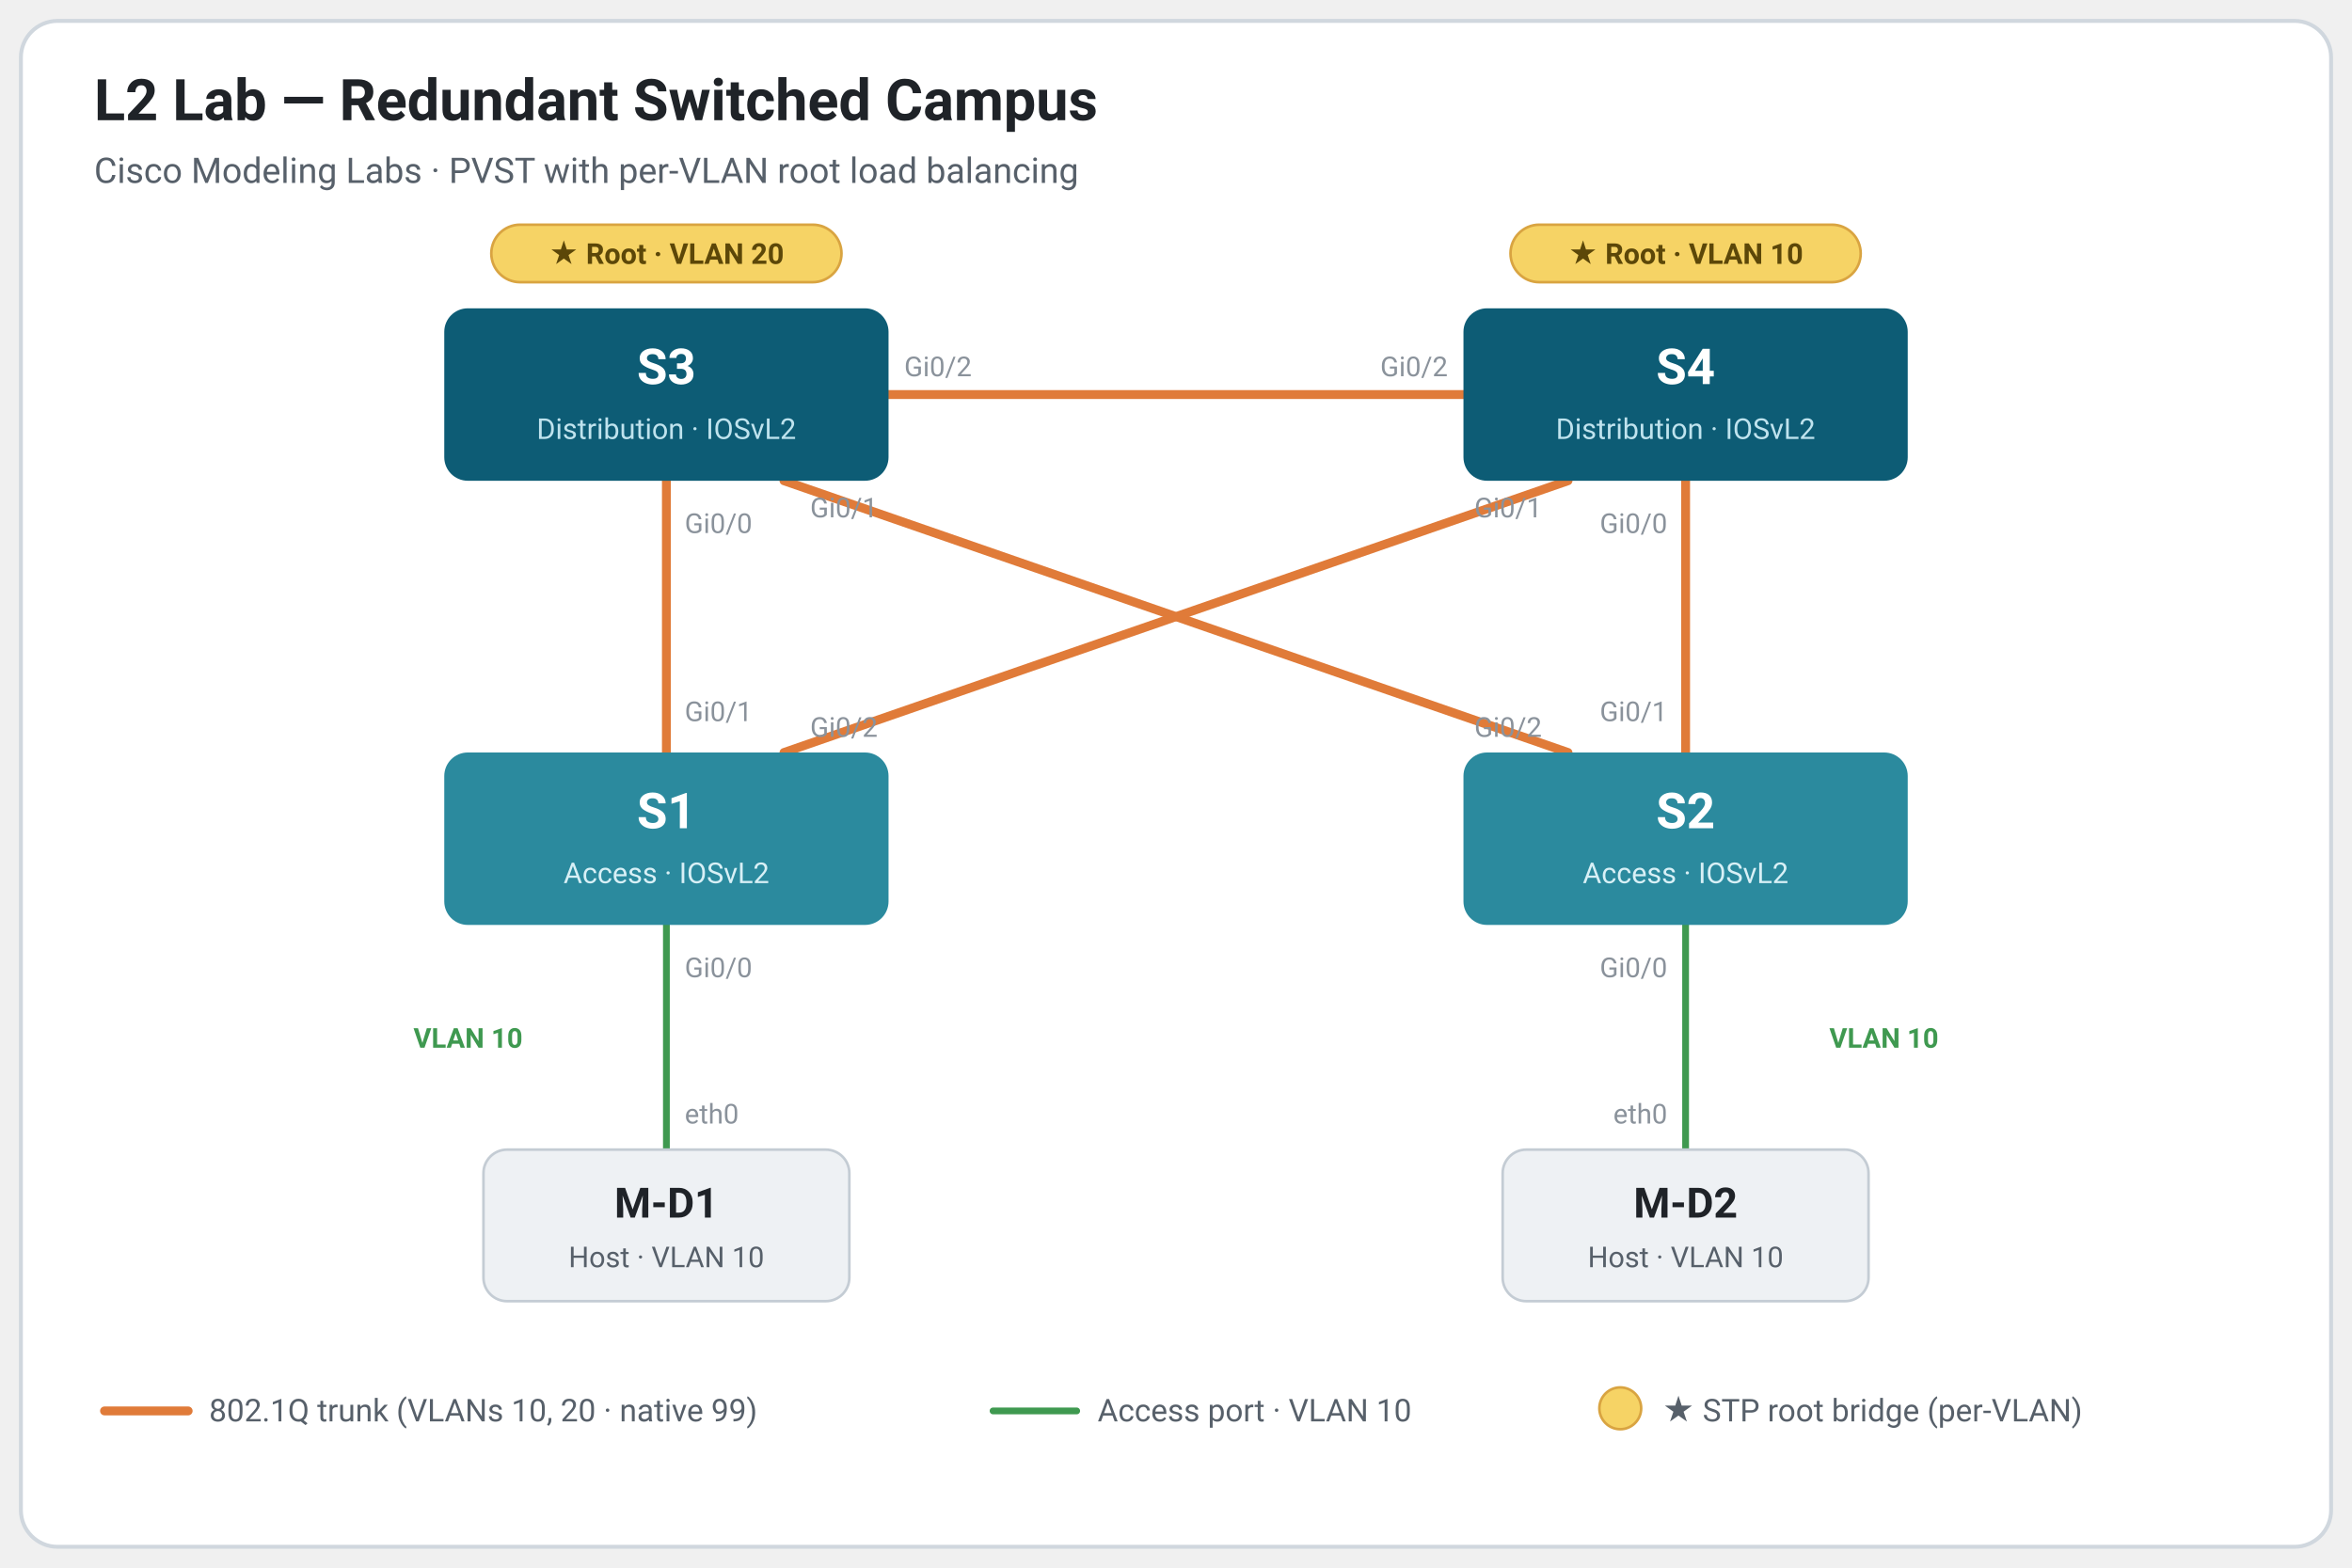
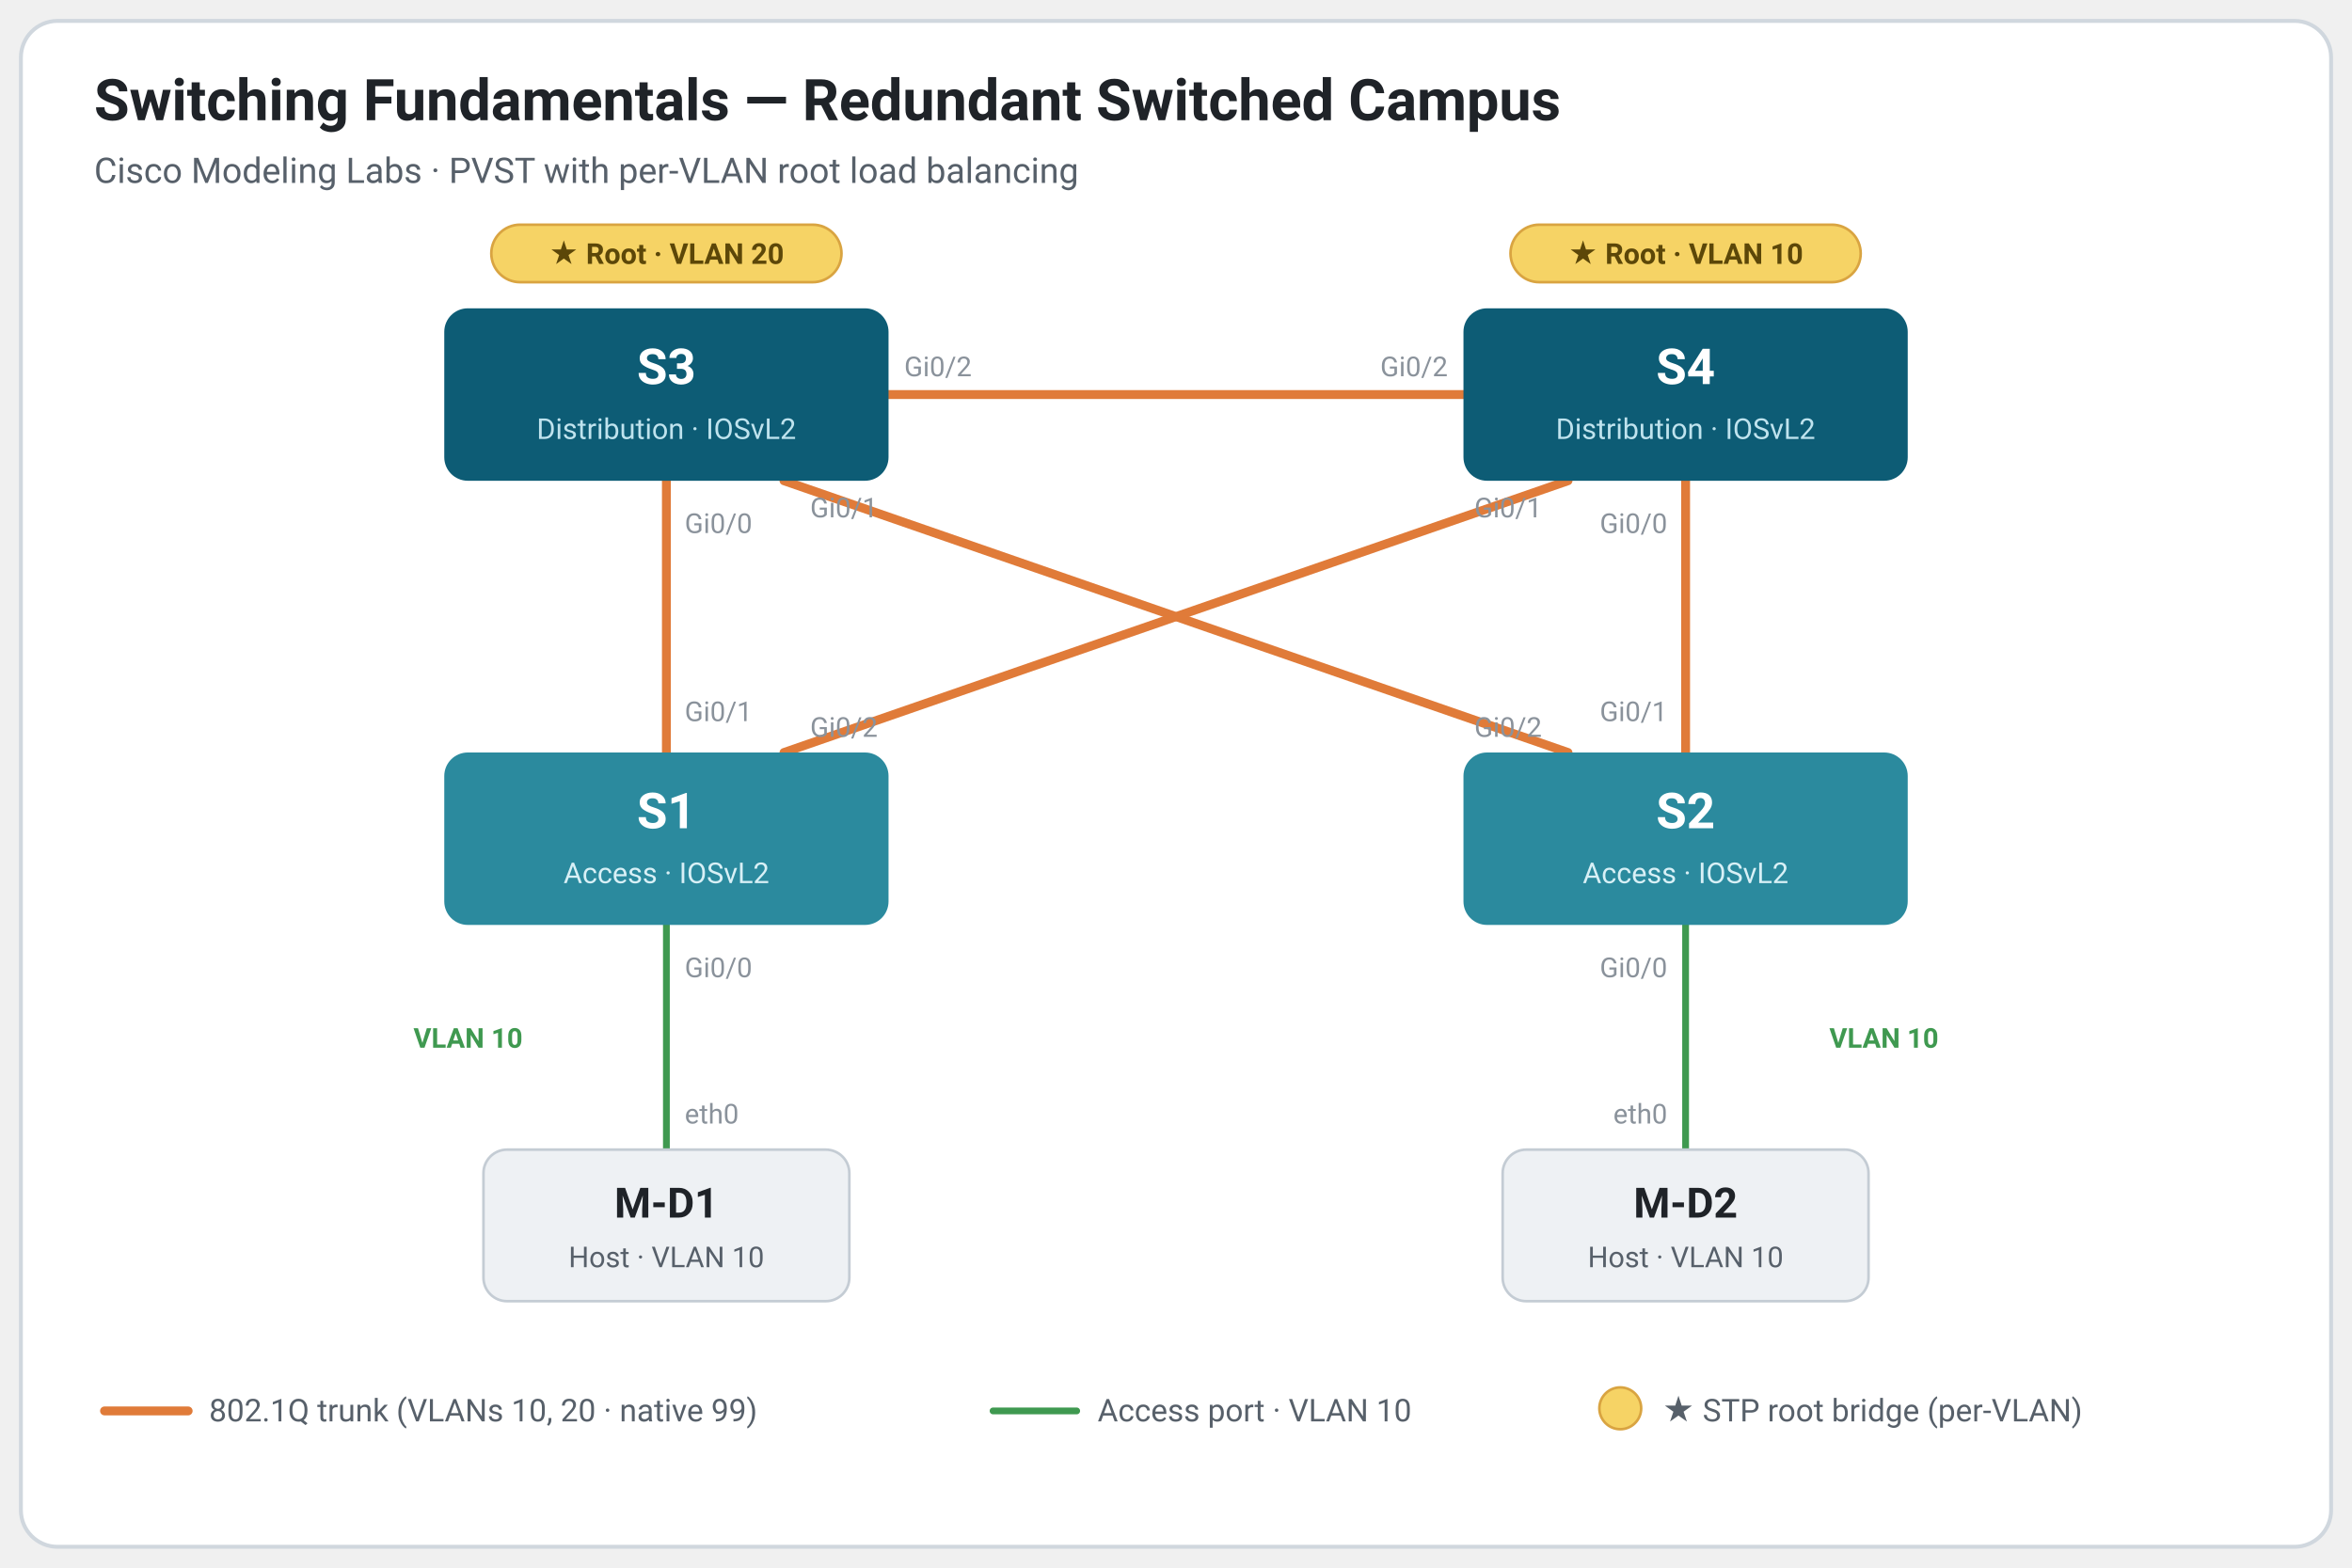
<svg xmlns="http://www.w3.org/2000/svg" viewBox="0 0 900 600" font-family="-apple-system, Segoe UI, Roboto, Helvetica, Arial, sans-serif">
  <rect x="8" y="8" width="884" height="584" rx="14" fill="#ffffff" stroke="#d0d7de" stroke-width="1.5" />
-   <text x="36" y="46" font-size="22" font-weight="700" fill="#1f2328">L2 Lab — Redundant Switched Campus</text>
+   <text x="36" y="46" font-size="22" font-weight="700" fill="#1f2328">Switching Fundamentals — Redundant Switched Campus</text>
  <text x="36" y="70" font-size="13.5" fill="#57606a">Cisco Modeling Labs · PVST with per-VLAN root load balancing</text>
  <g stroke="#e07b39" stroke-width="3.4" stroke-linecap="round">
    <line x1="340" y1="151" x2="560" y2="151" />
    <line x1="255" y1="184" x2="255" y2="288" />
    <line x1="645" y1="184" x2="645" y2="288" />
    <line x1="300" y1="184" x2="600" y2="288" />
    <line x1="600" y1="184" x2="300" y2="288" />
  </g>
  <g stroke="#3f9950" stroke-width="2.6" stroke-linecap="round">
    <line x1="255" y1="354" x2="255" y2="440" />
    <line x1="645" y1="354" x2="645" y2="440" />
  </g>
  <g font-size="10.5" fill="#8a929b">
    <text x="346" y="144">Gi0/2</text>
    <text x="554" y="144" text-anchor="end">Gi0/2</text>
    <text x="262" y="204">Gi0/0</text>
    <text x="262" y="276">Gi0/1</text>
    <text x="638" y="204" text-anchor="end">Gi0/0</text>
    <text x="638" y="276" text-anchor="end">Gi0/1</text>
    <text x="310" y="198">Gi0/1</text>
    <text x="590" y="282" text-anchor="end">Gi0/2</text>
    <text x="590" y="198" text-anchor="end">Gi0/1</text>
    <text x="310" y="282">Gi0/2</text>
    <text x="262" y="374">Gi0/0</text>
    <text x="262" y="430">eth0</text>
    <text x="638" y="374" text-anchor="end">Gi0/0</text>
    <text x="638" y="430" text-anchor="end">eth0</text>
  </g>
  <g font-size="10.5" font-weight="600" fill="#3f9950">
    <text x="200" y="401" text-anchor="end">VLAN 10</text>
    <text x="700" y="401">VLAN 10</text>
  </g>
  <g font-size="11" font-weight="700">
    <rect x="188" y="86" width="134" height="22" rx="11" fill="#f6d365" stroke="#d9a441" />
    <text x="255" y="101" text-anchor="middle" fill="#5c4708">★ Root · VLAN 20</text>
    <rect x="578" y="86" width="134" height="22" rx="11" fill="#f6d365" stroke="#d9a441" />
    <text x="645" y="101" text-anchor="middle" fill="#5c4708">★ Root · VLAN 10</text>
  </g>
  <g>
    <rect x="170" y="118" width="170" height="66" rx="9" fill="#0d5c75" />
    <text x="255" y="147" text-anchor="middle" font-size="19" font-weight="700" fill="#ffffff">S3</text>
    <text x="255" y="168" text-anchor="middle" font-size="11" fill="#bfe3ee">Distribution · IOSvL2</text>
    <rect x="560" y="118" width="170" height="66" rx="9" fill="#0d5c75" />
    <text x="645" y="147" text-anchor="middle" font-size="19" font-weight="700" fill="#ffffff">S4</text>
    <text x="645" y="168" text-anchor="middle" font-size="11" fill="#bfe3ee">Distribution · IOSvL2</text>
  </g>
  <g>
    <rect x="170" y="288" width="170" height="66" rx="9" fill="#2b8a9e" />
    <text x="255" y="317" text-anchor="middle" font-size="19" font-weight="700" fill="#ffffff">S1</text>
    <text x="255" y="338" text-anchor="middle" font-size="11" fill="#d8f0f6">Access · IOSvL2</text>
    <rect x="560" y="288" width="170" height="66" rx="9" fill="#2b8a9e" />
    <text x="645" y="317" text-anchor="middle" font-size="19" font-weight="700" fill="#ffffff">S2</text>
    <text x="645" y="338" text-anchor="middle" font-size="11" fill="#d8f0f6">Access · IOSvL2</text>
  </g>
  <g>
    <rect x="185" y="440" width="140" height="58" rx="9" fill="#eef1f4" stroke="#c4ccd4" />
    <text x="255" y="466" text-anchor="middle" font-size="16" font-weight="700" fill="#1f2328">M-D1</text>
    <text x="255" y="485" text-anchor="middle" font-size="11" fill="#57606a">Host · VLAN 10</text>
    <rect x="575" y="440" width="140" height="58" rx="9" fill="#eef1f4" stroke="#c4ccd4" />
    <text x="645" y="466" text-anchor="middle" font-size="16" font-weight="700" fill="#1f2328">M-D2</text>
    <text x="645" y="485" text-anchor="middle" font-size="11" fill="#57606a">Host · VLAN 10</text>
  </g>
  <g font-size="12" fill="#57606a">
    <line x1="40" y1="540" x2="72" y2="540" stroke="#e07b39" stroke-width="3.4" stroke-linecap="round" />
    <text x="80" y="544">802.1Q trunk (VLANs 10, 20 · native 99)</text>
    <line x1="380" y1="540" x2="412" y2="540" stroke="#3f9950" stroke-width="2.6" stroke-linecap="round" />
    <text x="420" y="544">Access port · VLAN 10</text>
    <rect x="612" y="531" width="16" height="16" rx="8" fill="#f6d365" stroke="#d9a441" />
    <text x="636" y="544">★  STP root bridge (per-VLAN)</text>
  </g>
</svg>
